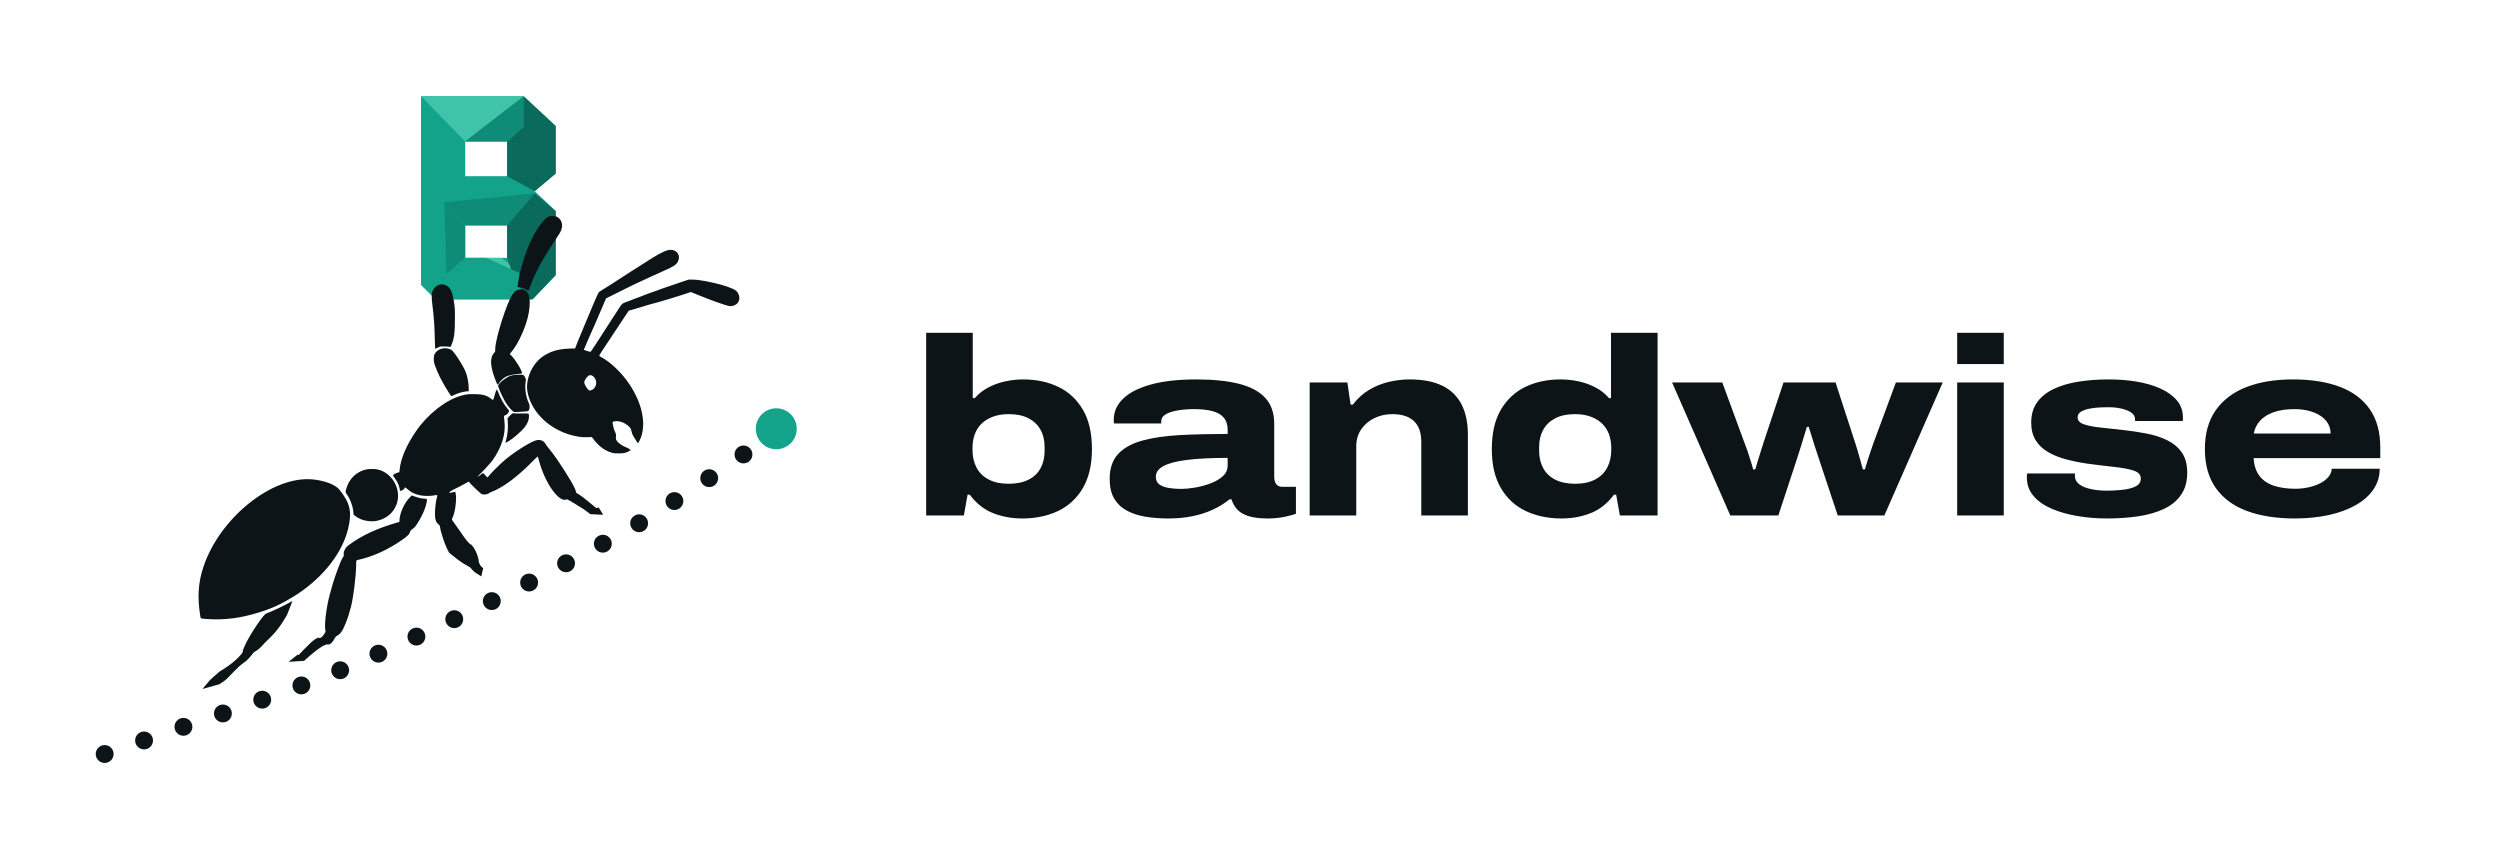
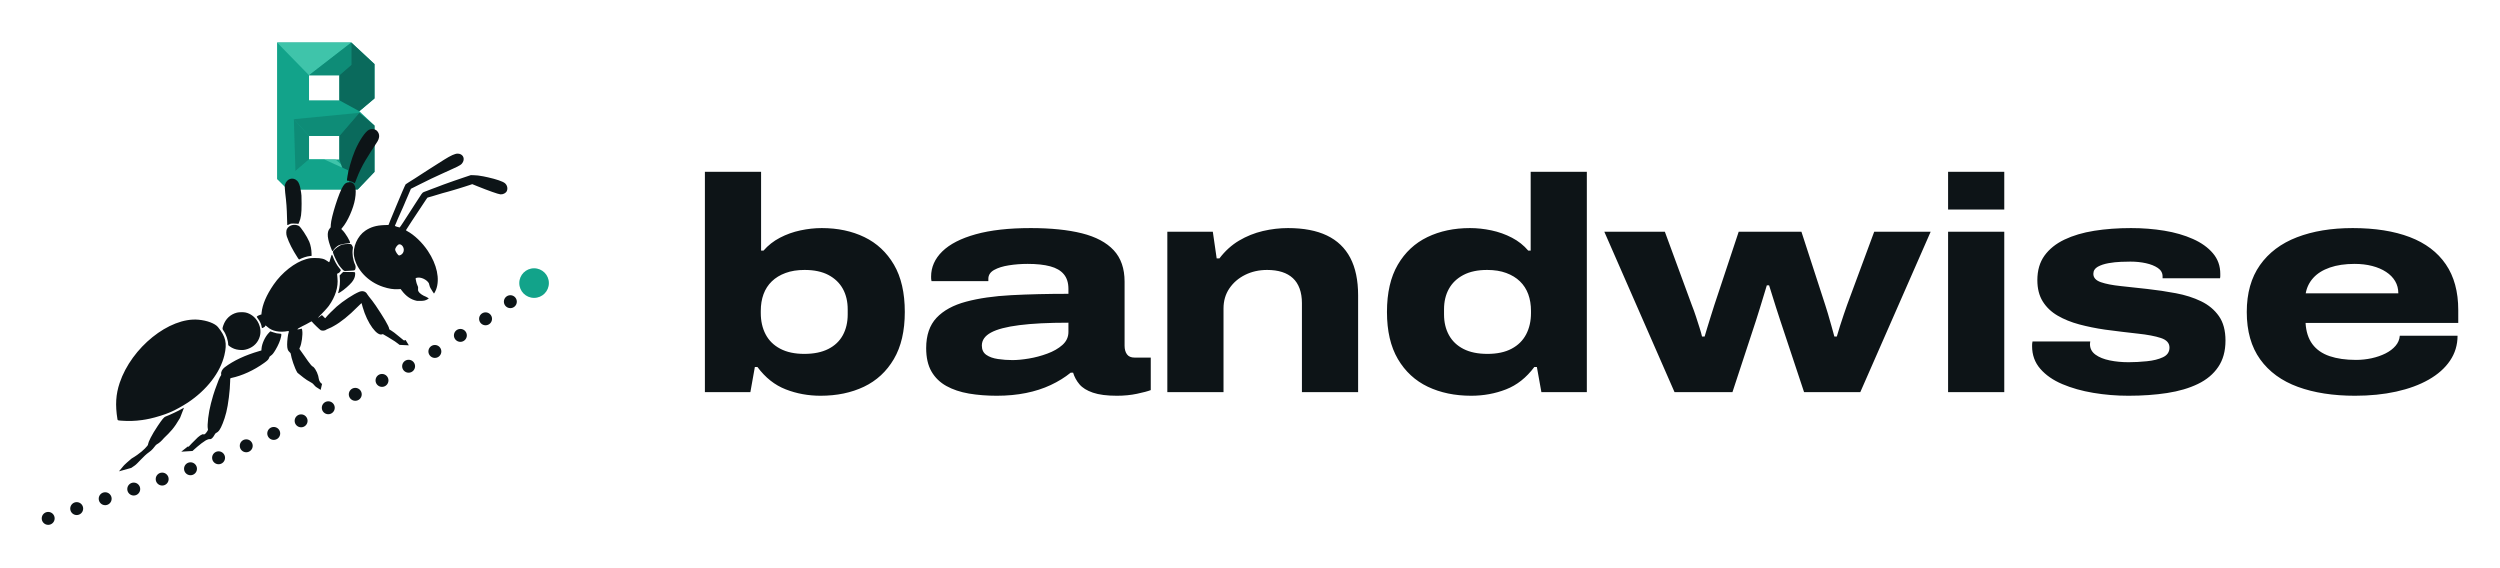
- <svg xmlns="http://www.w3.org/2000/svg" viewBox="0 0 2168 744.0" width="2168" height="744.0">
-   <g transform="translate(20.55,20.31) scale(0.57429)">
-     <path d="M600.00,395.00L621.67,416.67L768.33,416.67L803.33,380.00L803.33,283.33L771.67,253.33L803.33,226.67L803.33,155.00L755.00,110.00L600.00,110.00ZM666.67,178.33L730.00,178.33L730.00,230.67L666.67,230.67ZM666.67,305.00L730.00,305.00L730.00,354.00L666.67,354.00Z" fill="#12A38A" fill-rule="evenodd" />
-     <path d="M600.00,110.00L666.67,178.33L755.00,110.00Z" fill="#3FC4AA" fill-rule="evenodd" />
-     <path d="M666.67,354.00L698.33,368.33L748.33,376.67L721.67,354.00Z" fill="#3FC4AA" fill-rule="evenodd" />
-     <path d="M666.67,178.33L730.00,178.33L755.00,156.67L755.00,110.00Z" fill="#0E8C77" fill-rule="evenodd" />
-     <path d="M771.67,256.67L635.00,270.00L666.67,305.00L730.00,305.00Z" fill="#0E8C77" fill-rule="evenodd" />
-     <path d="M635.00,270.00L638.33,378.33L666.67,354.00L666.67,305.00Z" fill="#0E8C77" fill-rule="evenodd" />
-     <path d="M755.00,110.00L755.00,156.67L730.00,178.33L730.00,230.67L771.67,253.33L803.33,226.67L803.33,155.00Z" fill="#0A6A5C" fill-rule="evenodd" />
-     <path d="M771.67,256.67L730.00,305.00L730.00,354.00L751.67,416.67L768.33,416.67L803.33,380.00L803.33,283.33Z" fill="#0A6A5C" fill-rule="evenodd" />
-     <path d="M638.33,378.33L621.67,416.67L751.67,416.67L748.33,376.67L698.33,354.00L666.67,354.00Z" fill="#12A38A" fill-rule="evenodd" />
-     <path d="M 1167.319,612.095 C 1167.319,629.161 1153.485,642.995 1136.419,642.995 C 1119.354,642.995 1105.519,629.161 1105.519,612.095 C 1105.519,595.029 1119.354,581.195 1136.419,581.195 C 1153.485,581.195 1167.319,595.029 1167.319,612.095" fill="#12A38A" fill-rule="evenodd" />
-     <path d="M 135.762,1103.21 C 135.762,1110.666 129.718,1116.71 122.262,1116.71 C 114.807,1116.71 108.762,1110.666 108.762,1103.21 C 108.762,1095.754 114.807,1089.71 122.262,1089.71 C 129.718,1089.71 135.762,1095.754 135.762,1103.21 M 195.267,1082.765 C 195.267,1090.221 189.222,1096.265 181.767,1096.265 C 174.311,1096.265 168.267,1090.221 168.267,1082.765 C 168.267,1075.309 174.311,1069.265 181.767,1069.265 C 189.222,1069.265 195.267,1075.309 195.267,1082.765 M 254.716,1062.163 C 254.716,1069.619 248.672,1075.663 241.216,1075.663 C 233.76,1075.663 227.716,1069.619 227.716,1062.163 C 227.716,1054.707 233.76,1048.663 241.216,1048.663 C 248.672,1048.663 254.716,1054.707 254.716,1062.163 M 314.315,1041.995 C 314.315,1049.451 308.271,1055.495 300.815,1055.495 C 293.359,1055.495 287.315,1049.451 287.315,1041.995 C 287.315,1034.539 293.359,1028.495 300.815,1028.495 C 308.271,1028.495 314.315,1034.539 314.315,1041.995 M 373.684,1021.163 C 373.684,1028.619 367.64,1034.663 360.184,1034.663 C 352.728,1034.663 346.684,1028.619 346.684,1021.163 C 346.684,1013.707 352.728,1007.663 360.184,1007.663 C 367.64,1007.663 373.684,1013.707 373.684,1021.163 M 432.806,999.639 C 432.806,1007.095 426.762,1013.139 419.306,1013.139 C 411.85,1013.139 405.806,1007.095 405.806,999.639 C 405.806,992.184 411.85,986.139 419.306,986.139 C 426.762,986.139 432.806,992.184 432.806,999.639 M 491.398,976.719 C 491.398,984.175 485.353,990.219 477.898,990.219 C 470.442,990.219 464.398,984.175 464.398,976.719 C 464.398,969.263 470.442,963.219 477.898,963.219 C 485.353,963.219 491.398,969.263 491.398,976.719 M 549.132,951.712 C 549.132,959.167 543.088,965.212 535.632,965.212 C 528.176,965.212 522.132,959.167 522.132,951.712 C 522.132,944.256 528.176,938.212 535.632,938.212 C 543.088,938.212 549.132,944.256 549.132,951.712 M 606.513,925.902 C 606.513,933.358 600.469,939.402 593.013,939.402 C 585.557,939.402 579.513,933.358 579.513,925.902 C 579.513,918.446 585.557,912.402 593.013,912.402 C 600.469,912.402 606.513,918.446 606.513,925.902 M 663.669,899.601 C 663.669,907.056 657.625,913.101 650.169,913.101 C 642.714,913.101 636.669,907.056 636.669,899.601 C 636.669,892.145 642.714,886.101 650.169,886.101 C 657.625,886.101 663.669,892.145 663.669,899.601 M 720.366,872.321 C 720.366,879.777 714.322,885.821 706.866,885.821 C 699.41,885.821 693.366,879.777 693.366,872.321 C 693.366,864.865 699.41,858.821 706.866,858.821 C 714.322,858.821 720.366,864.865 720.366,872.321 M 776.695,844.291 C 776.695,851.746 770.651,857.791 763.195,857.791 C 755.739,857.791 749.695,851.746 749.695,844.291 C 749.695,836.835 755.739,830.791 763.195,830.791 C 770.651,830.791 776.695,836.835 776.695,844.291 M 832.502,815.235 C 832.502,822.691 826.458,828.735 819.002,828.735 C 811.546,828.735 805.502,822.691 805.502,815.235 C 805.502,807.78 811.546,801.735 819.002,801.735 C 826.458,801.735 832.502,807.78 832.502,815.235 M 888.023,785.635 C 888.023,793.091 881.979,799.135 874.523,799.135 C 867.067,799.135 861.023,793.091 861.023,785.635 C 861.023,778.179 867.067,772.135 874.523,772.135 C 881.979,772.135 888.023,778.179 888.023,785.635 M 942.85,754.776 C 942.85,762.232 936.806,768.276 929.35,768.276 C 921.894,768.276 915.85,762.232 915.85,754.776 C 915.85,747.32 921.894,741.276 929.35,741.276 C 936.806,741.276 942.85,747.32 942.85,754.776 M 996.091,721.255 C 996.091,728.71 990.047,734.755 982.591,734.755 C 975.135,734.755 969.091,728.71 969.091,721.255 C 969.091,713.799 975.135,707.755 982.591,707.755 C 990.047,707.755 996.091,713.799 996.091,721.255 M 1048.653,686.672 C 1048.653,694.128 1042.608,700.172 1035.153,700.172 C 1027.697,700.172 1021.653,694.128 1021.653,686.672 C 1021.653,679.217 1027.697,673.172 1035.153,673.172 C 1042.608,673.172 1048.653,679.217 1048.653,686.672 M 1100.394,650.89 C 1100.394,658.346 1094.35,664.39 1086.894,664.39 C 1079.438,664.39 1073.394,658.346 1073.394,650.89 C 1073.394,643.435 1079.438,637.39 1086.894,637.39 C 1094.35,637.39 1100.394,643.435 1100.394,650.89 M 279.39,993.7 L 281.46,991.476 C 282.6,990.266 289.24,984.191 296.22,978.369 C 314.09,967.849 324.18,957.988 328.58,952.439 C 330.53,950.165 330.58,950.063 330.75,948.28 C 331.24,944.02 337.79,929.67 351.04,910.0 C 359.91,896.82 363.97,891.89 366.8,890.84 C 375.82,887.52 395.04,878.42 402.09,874.13 C 403.93,873.01 405.54,872.2 405.66,872.32 C 405.78,872.45 402.12,881.93 397.52,893.4 C 384.69,915.6 377.19,922.647 363.92,935.53 C 358.11,942.244 354.4,945.599 349.19,948.546 C 347.66,949.445 346.65,950.413 345.33,952.252 C 344.35,953.645 338.64,961.327 332.65,965.119 C 321.53,972.664 308.82,988.97 303.02,992.783 C 301.24,994.017 297.92,996.296 295.64,997.871 L 270.0,1005.0 L 279.39,993.7 M 413.52,953.263 C 415.04,953.767 415.38,953.738 415.89,953.082 C 416.54,952.245 416.56,952.234 421.82,946.733 C 425.57,942.98 431.3,937.28 434.65,934.002 C 435.76,932.995 437.94,931.261 439.49,930.198 C 441.05,929.243 443.64,927.906 445.25,927.374 C 448.66,929.775 451.96,924.8 454.34,921.18 C 455.92,918.77 456.0,918.46 455.53,916.43 C 453.72,908.58 456.93,881.98 461.96,863.25 C 466.09,847.84 467.39,843.44 470.44,834.7 C 476.34,817.72 480.69,807.28 482.82,804.92 C 483.38,804.3 483.53,803.55 483.31,802.38 C 482.45,797.82 485.49,791.78 490.59,787.92 C 509.09,773.91 533.14,762.64 563.25,753.88 L 567.25,752.72 L 567.56,748.73 C 568.34,738.59 574.68,724.62 582.05,716.81 L 585.86,712.78 L 592.05,714.87 C 598.17,716.92 600.61,717.42 606.0,717.68 C 609.32,717.85 609.49,718.33 608.26,724.28 C 606.71,731.8 602.57,741.61 597.02,750.97 C 592.44,758.67 590.26,761.4 586.84,763.67 C 584.41,765.28 583.98,765.83 583.31,768.13 C 582.4,771.24 580.03,773.7 573.25,778.57 C 551.34,794.29 527.1,805.4 504.17,810.23 C 502.15,810.65 502.13,810.69 502.04,817.51 C 501.79,835.38 497.87,866.77 494.04,881.5 C 491.45,891.51 489.59,897.3 486.51,905.0 C 481.45,917.66 478.04,922.52 472.49,924.99 C 471.77,925.32 470.57,926.77 469.69,928.4 C 467.18,933.05 463.21,939.31 458.06,937.642 C 455.39,938.277 452.13,939.783 450.82,940.593 C 449.52,941.469 445.64,944.078 442.21,946.548 C 438.78,949.197 434.82,952.462 433.41,953.681 C 431.99,954.921 429.17,957.375 427.15,959.157 L 423.46,962.508 L 400.0,964.0 L 413.52,953.263 M 275.25,899.29 C 267.16,898.67 267.24,898.7 266.78,895.89 C 262.02,866.62 263.4,844.39 271.47,820.36 C 296.29,746.47 375.01,683.25 435.65,688.5 C 453.83,690.07 470.53,696.36 476.67,703.94 C 492.94,724.02 496.0,737.57 489.98,762.75 C 481.34,798.87 453.41,835.06 413.83,861.43 C 404.28,867.79 385.65,878.14 379.5,880.5 C 378.54,880.87 376.51,881.73 375.0,882.41 C 366.35,886.29 346.72,892.41 334.75,894.96 C 327.03,896.6 324.47,897.06 318.25,897.95 C 303.93,899.98 289.81,900.42 275.25,899.29 M 681.4,828.932 L 679.19,826.936 C 677.98,825.844 676.43,824.145 675.74,823.151 C 674.86,821.889 672.97,820.526 669.32,818.581 C 660.09,813.97 649.94,805.294 642.56,799.32 C 636.55,790.04 629.6,767.72 628.72,760.69 C 628.44,758.45 628.13,757.9 626.2,756.29 C 622.31,753.04 621.0,748.96 621.0,740.08 C 621.0,732.63 622.63,719.31 623.96,715.84 C 625.0,713.14 624.69,711.84 623.09,712.16 C 605.59,715.66 589.59,712.52 580.09,703.73 C 576.57,700.47 575.0,699.88 575.0,701.8 C 575.0,702.75 574.06,703.59 571.39,705.01 C 568.61,706.5 568.18,706.33 567.86,703.62 C 567.24,698.46 564.35,691.98 560.21,686.52 C 558.08,683.7 557.51,682.6 557.87,682.02 C 558.55,680.92 562.37,678.88 565.0,678.22 L 567.25,677.65 L 567.64,673.95 C 569.49,656.49 577.87,636.91 592.77,615.25 C 610.14,590.0 637.09,568.83 660.24,562.23 C 667.99,560.02 670.01,559.76 679.5,559.75 C 692.11,559.75 698.68,561.42 705.13,566.26 C 709.35,569.44 708.95,569.72 710.93,562.12 C 712.32,556.74 713.86,552.88 714.65,552.8 C 714.87,552.77 715.57,554.21 716.2,556.0 C 719.34,564.8 724.92,575.07 729.21,579.94 C 730.1,580.93 731.35,582.51 731.99,583.45 L 733.17,585.15 L 732.0,587.35 C 730.76,589.7 729.17,591.05 726.75,591.85 C 724.98,592.43 724.99,592.4 726.0,601.41 C 728.09,619.95 721.75,640.46 707.98,659.7 C 705.12,663.7 692.47,677.46 687.45,682.03 C 686.38,683.01 685.5,683.99 685.5,684.2 C 685.5,684.8 689.06,682.53 691.02,680.67 C 693.38,678.44 693.8,678.55 697.0,682.26 C 698.51,684.02 699.99,685.46 700.29,685.48 C 700.59,685.49 701.59,684.43 702.52,683.12 C 704.64,680.15 717.61,667.09 724.22,661.28 C 737.57,649.55 759.65,635.07 771.46,630.3 C 778.49,627.46 785.16,629.42 788.09,635.19 C 788.67,636.32 790.31,638.6 791.74,640.25 C 795.51,644.61 801.81,652.96 805.89,659.03 C 820.87,681.28 833.94,702.519 834.01,707.775 C 834.02,708.363 834.44,708.943 835.04,709.188 C 835.6,709.425 839.88,712.089 844.55,715.505 C 849.23,719.233 854.67,723.722 856.65,725.282 C 858.63,726.868 861.24,729.02 862.45,730.054 C 864.88,732.165 864.83,732.159 868.3,730.891 L 875.0,742.0 L 855.6,741.054 L 852.69,738.728 C 851.09,737.483 847.97,735.197 845.76,733.66 C 836.69,727.741 824.95,720.867 821.35,718.902 C 820.86,718.664 820.07,718.641 819.6,718.833 C 809.25,724.02 788.37,696.71 778.59,662.0 C 777.77,659.11 776.97,656.13 776.79,655.38 C 776.62,654.62 776.27,654.0 776.0,654.0 C 775.74,654.0 771.87,657.72 767.41,662.28 C 750.51,679.53 732.64,693.9 718.5,701.61 C 716.71,702.59 714.22,703.95 712.96,704.63 C 711.7,705.32 709.23,706.4 707.46,707.02 C 705.7,707.65 703.91,708.45 703.49,708.81 C 700.43,711.38 694.78,712.19 691.25,710.55 C 689.5,709.74 675.0,695.75 672.81,692.75 C 672.11,691.8 672.0,691.79 670.66,692.57 C 664.86,695.95 656.82,700.2 651.86,702.51 C 646.04,705.21 641.89,708.04 642.63,708.78 C 642.96,709.12 647.86,708.21 650.77,707.27 C 651.7,706.97 651.85,707.27 652.47,710.75 C 654.01,719.41 651.24,739.44 647.52,746.58 C 646.15,749.2 646.09,748.99 649.56,753.65 C 659.51,767.01 670.71,785.85 675.64,786.929 C 681.41,792.412 686.21,803.547 687.25,812.639 C 687.67,816.457 691.89,822.457 693.95,822.176 L 691.0,835.0 L 681.4,828.932 M 520.26,751.45 C 513.1,750.69 507.12,748.42 501.12,744.16 C 498.61,742.38 498.0,741.68 498.0,740.6 C 497.98,731.94 493.54,718.74 488.23,711.52 C 485.56,707.9 485.53,707.04 487.78,700.42 C 492.41,686.81 502.7,677.16 516.25,673.73 C 520.49,672.66 529.88,672.52 534.2,673.46 C 555.47,678.1 569.77,701.79 564.07,722.94 C 560.67,735.56 551.58,745.16 538.9,749.53 C 532.21,751.84 528.05,752.27 520.26,751.45 M 892.0,649.18 C 879.5,646.71 869.29,639.75 860.04,627.39 L 857.9,624.53 L 852.52,624.84 C 842.88,625.39 833.11,623.86 821.25,619.94 C 789.8,609.54 765.77,584.25 760.72,556.25 C 757.33,537.43 767.7,513.81 784.25,502.66 C 795.42,495.13 807.26,491.63 823.44,491.07 L 832.63,490.75 L 834.09,487.0 C 834.89,484.94 835.85,482.46 836.21,481.5 C 836.58,480.54 837.83,477.5 838.99,474.75 C 841.39,469.07 846.03,457.88 849.35,449.75 C 857.07,430.85 867.37,407.13 868.39,405.91 C 868.77,405.45 871.49,403.66 874.42,401.93 C 877.35,400.21 883.35,396.45 887.75,393.57 C 892.15,390.7 898.79,386.39 902.5,384.0 C 906.21,381.61 912.74,377.4 917.0,374.65 C 924.21,370.0 941.86,358.79 948.75,354.49 C 962.78,345.72 971.34,341.88 976.82,341.88 C 986.89,341.88 992.4,350.54 987.97,359.41 C 985.45,364.45 982.06,366.7 966.75,373.51 C 962.9,375.22 954.12,379.21 947.25,382.38 C 935.37,387.85 932.21,389.31 921.76,394.16 C 919.28,395.31 908.73,400.52 898.3,405.75 L 879.35,415.25 L 877.65,419.25 C 876.71,421.45 875.64,423.93 875.26,424.75 C 874.89,425.57 874.13,427.38 873.59,428.75 C 873.04,430.12 871.92,432.71 871.09,434.5 C 870.26,436.29 869.1,438.97 868.51,440.46 C 867.93,441.95 867.02,444.11 866.5,445.25 C 865.98,446.39 865.11,448.44 864.58,449.79 C 864.04,451.14 862.93,453.71 862.1,455.5 C 861.28,457.29 860.13,459.82 859.55,461.12 C 858.97,462.43 858.02,464.57 857.44,465.88 C 856.86,467.18 855.96,469.21 855.44,470.38 C 854.92,471.54 854.02,473.57 853.44,474.88 C 852.86,476.18 851.89,478.38 851.28,479.75 C 850.67,481.12 849.42,484.16 848.51,486.5 C 847.59,488.84 846.66,490.96 846.42,491.22 C 845.22,492.57 846.1,493.28 850.63,494.63 C 853.17,495.38 855.5,496.0 855.82,496.0 C 856.13,496.0 859.5,491.16 863.32,485.24 C 867.13,479.33 873.12,470.05 876.63,464.62 C 880.13,459.19 884.73,452.05 886.84,448.75 C 888.96,445.45 893.58,438.33 897.12,432.92 C 904.35,421.88 902.53,423.43 912.75,419.6 C 914.95,418.77 919.67,416.95 923.25,415.55 C 926.83,414.14 929.92,413.0 930.13,413.0 C 930.34,413.0 931.46,412.58 932.63,412.06 C 935.33,410.86 941.47,408.52 947.25,406.5 C 949.73,405.64 952.88,404.51 954.25,404.0 C 955.62,403.49 958.72,402.38 961.12,401.54 C 963.53,400.69 967.36,399.34 969.62,398.53 C 971.89,397.72 980.61,394.74 989.0,391.91 L 1004.25,386.78 L 1010.0,386.87 C 1013.16,386.93 1017.33,387.21 1019.25,387.5 C 1029.74,389.09 1031.72,389.46 1040.62,391.47 C 1057.42,395.25 1070.62,399.78 1075.22,403.34 C 1080.3,407.28 1082.14,414.74 1079.38,420.25 C 1077.27,424.46 1071.42,427.37 1066.05,426.86 C 1061.43,426.43 1041.39,419.35 1017.8,409.82 L 1007.35,405.59 L 1002.55,407.25 C 999.91,408.16 994.71,409.84 991.0,410.98 C 987.29,412.12 983.69,413.25 983.0,413.49 C 982.31,413.74 979.39,414.64 976.5,415.5 C 973.61,416.36 969.79,417.5 968.0,418.04 C 966.21,418.57 963.85,419.26 962.75,419.56 C 961.65,419.87 960.19,420.29 959.5,420.5 C 958.81,420.71 957.35,421.13 956.25,421.43 C 953.84,422.09 947.42,423.84 945.0,424.49 C 941.69,425.39 928.65,429.32 923.5,430.98 C 920.51,431.94 917.46,432.8 915.5,433.22 C 913.63,433.62 913.36,433.91 910.65,438.25 C 907.87,442.69 899.25,455.72 881.1,482.86 C 874.45,492.82 869.0,501.26 869.0,501.61 C 869.0,501.96 870.07,502.81 871.37,503.5 C 886.18,511.3 903.03,527.41 914.75,544.98 C 933.7,573.39 940.13,603.46 931.95,625.5 C 930.86,628.43 927.94,634.01 927.51,633.99 C 927.37,633.98 926.12,632.15 924.75,629.92 C 923.38,627.69 921.45,624.58 920.48,623.01 C 919.3,621.12 918.4,618.76 917.81,616.01 C 917.0,612.21 916.7,611.63 914.35,609.14 C 908.46,602.91 898.7,599.38 891.81,600.97 C 889.14,601.59 888.83,602.02 889.42,604.31 C 889.69,605.38 890.17,607.71 890.49,609.5 C 890.8,611.29 891.86,614.49 892.85,616.61 C 894.53,620.22 894.62,620.67 894.3,623.79 C 894.01,626.61 894.12,627.44 895.04,629.33 C 896.9,633.18 903.47,637.86 911.0,640.7 C 912.24,641.17 914.01,642.18 914.94,642.94 L 916.64,644.33 L 914.94,645.37 C 910.14,648.31 907.09,649.11 900.0,649.27 C 896.29,649.36 892.69,649.31 892.0,649.18 M 728.3,629.52 C 730.88,620.64 731.83,609.7 730.88,600.0 L 730.52,596.25 L 734.29,592.32 C 737.87,588.6 738.16,588.41 739.66,588.77 C 740.53,588.98 745.95,589.09 751.69,589.02 C 763.6,588.88 762.98,588.64 762.99,593.28 C 763.01,598.79 760.72,604.46 756.23,610.05 C 751.27,616.22 739.42,626.53 732.5,630.7 C 726.76,634.16 726.94,634.21 728.3,629.52 M 739.11,585.92 C 736.2,583.85 730.07,576.49 727.47,571.95 C 722.04,562.45 716.5,549.86 716.5,547.0 C 716.5,544.37 723.51,538.14 731.63,533.55 C 735.14,531.56 740.83,530.53 748.72,530.46 C 754.93,530.4 755.06,530.47 757.49,535.33 C 758.51,537.38 758.55,537.8 758.02,540.86 C 756.3,550.71 758.48,565.04 763.06,574.11 C 764.61,577.16 764.04,583.45 762.06,585.05 C 761.33,585.64 759.42,585.93 754.67,586.17 C 751.14,586.34 746.56,586.62 744.5,586.78 C 741.11,587.05 740.59,586.97 739.11,585.92 M 642.84,558.91 C 631.99,542.08 625.21,528.76 620.36,514.75 C 618.76,510.15 618.82,502.58 620.48,499.34 C 624.68,491.12 636.32,488.0 645.36,492.68 C 649.35,494.74 662.55,514.77 667.21,525.83 C 670.08,532.66 671.99,542.87 672.0,551.55 L 672.0,555.35 L 668.62,555.65 C 662.16,556.22 653.22,559.07 645.89,562.89 C 645.69,562.99 644.32,561.2 642.84,558.91 M 857.75,553.57 C 861.78,551.74 864.5,547.42 864.5,542.83 C 864.5,536.3 859.41,530.34 854.6,531.24 C 851.46,531.83 846.51,538.43 846.5,542.05 C 846.5,545.67 852.39,554.52 854.8,554.49 C 855.32,554.48 856.65,554.07 857.75,553.57 M 714.11,542.88 C 704.54,519.59 703.27,505.93 709.92,498.03 L 711.86,495.73 L 712.12,490.24 C 712.87,474.14 729.3,422.51 737.7,409.86 C 741.7,403.84 744.43,402.01 750.04,401.63 C 762.41,400.78 766.73,412.76 762.7,436.75 C 759.4,456.33 747.01,484.13 735.98,496.65 C 734.89,497.89 734.0,499.03 734.0,499.18 C 734.0,499.33 735.13,500.52 736.51,501.81 C 742.38,507.3 753.35,525.57 752.34,528.18 C 752.15,528.7 750.81,529.0 747.66,529.23 C 740.24,529.79 732.33,531.45 728.59,533.24 C 724.99,534.97 718.91,540.62 717.15,543.88 C 715.94,546.11 715.36,545.92 714.11,542.88 M 621.27,490.85 C 621.17,490.52 620.95,484.06 620.78,476.5 C 620.32,455.77 619.49,444.23 616.95,423.5 C 616.04,416.08 615.84,409.02 616.47,406.81 C 620.08,394.04 633.3,389.9 642.17,398.77 C 645.24,401.84 647.58,407.83 649.05,416.41 C 651.14,428.58 651.18,429.14 651.19,446.25 C 651.19,467.61 649.93,476.76 645.7,485.92 L 644.47,488.59 L 641.86,488.17 C 640.42,487.94 636.89,487.76 634.0,487.76 C 628.96,487.78 628.61,487.85 625.1,489.62 C 622.66,490.85 621.39,491.26 621.27,490.85 M 759.89,402.27 C 758.23,400.81 751.1,398.5 748.25,398.5 C 745.56,398.5 745.61,398.59 746.08,394.63 C 747.92,379.15 755.31,352.65 762.47,335.81 C 771.45,314.72 783.87,296.19 791.75,292.13 C 797.32,289.26 805.2,290.5 809.01,294.84 C 814.77,301.4 814.35,309.78 807.78,319.24 C 803.46,325.46 788.99,348.28 783.99,356.76 C 776.99,368.62 770.86,381.34 765.96,394.2 C 764.58,397.8 763.21,401.37 762.92,402.12 C 762.26,403.8 761.66,403.83 759.89,402.27" fill="#0D1417" fill-rule="evenodd" />
+ <svg xmlns="http://www.w3.org/2000/svg" viewBox="53 165 1798 408" width="1798" height="408">
+   <g transform="translate(265.4 369.0) scale(0.6) translate(-387.0 -372.5)">
+     <g transform="translate(20.55,20.31) scale(0.57429)">
+       <path d="M600.00,395.00L621.67,416.67L768.33,416.67L803.33,380.00L803.33,283.33L771.67,253.33L803.33,226.67L803.33,155.00L755.00,110.00L600.00,110.00ZM666.67,178.33L730.00,178.33L730.00,230.67L666.67,230.67ZM666.67,305.00L730.00,305.00L730.00,354.00L666.67,354.00Z" fill="#12A38A" fill-rule="evenodd" />
+       <path d="M600.00,110.00L666.67,178.33L755.00,110.00Z" fill="#3FC4AA" fill-rule="evenodd" />
+       <path d="M666.67,354.00L698.33,368.33L748.33,376.67L721.67,354.00Z" fill="#3FC4AA" fill-rule="evenodd" />
+       <path d="M666.67,178.33L730.00,178.33L755.00,156.67L755.00,110.00Z" fill="#0E8C77" fill-rule="evenodd" />
+       <path d="M771.67,256.67L635.00,270.00L666.67,305.00L730.00,305.00Z" fill="#0E8C77" fill-rule="evenodd" />
+       <path d="M635.00,270.00L638.33,378.33L666.67,354.00L666.67,305.00Z" fill="#0E8C77" fill-rule="evenodd" />
+       <path d="M755.00,110.00L755.00,156.67L730.00,178.33L730.00,230.67L771.67,253.33L803.33,226.67L803.33,155.00Z" fill="#0A6A5C" fill-rule="evenodd" />
+       <path d="M771.67,256.67L730.00,305.00L730.00,354.00L751.67,416.67L768.33,416.67L803.33,380.00L803.33,283.33Z" fill="#0A6A5C" fill-rule="evenodd" />
+       <path d="M638.33,378.33L621.67,416.67L751.67,416.67L748.33,376.67L698.33,354.00L666.67,354.00Z" fill="#12A38A" fill-rule="evenodd" />
+       <path d="M 1167.319,612.095 C 1167.319,629.161 1153.485,642.995 1136.419,642.995 C 1119.354,642.995 1105.519,629.161 1105.519,612.095 C 1105.519,595.029 1119.354,581.195 1136.419,581.195 C 1153.485,581.195 1167.319,595.029 1167.319,612.095" fill="#12A38A" fill-rule="evenodd" />
+       <path d="M 135.762,1103.21 C 135.762,1110.666 129.718,1116.71 122.262,1116.71 C 114.807,1116.71 108.762,1110.666 108.762,1103.21 C 108.762,1095.754 114.807,1089.71 122.262,1089.71 C 129.718,1089.71 135.762,1095.754 135.762,1103.21 M 195.267,1082.765 C 195.267,1090.221 189.222,1096.265 181.767,1096.265 C 174.311,1096.265 168.267,1090.221 168.267,1082.765 C 168.267,1075.309 174.311,1069.265 181.767,1069.265 C 189.222,1069.265 195.267,1075.309 195.267,1082.765 M 254.716,1062.163 C 254.716,1069.619 248.672,1075.663 241.216,1075.663 C 233.76,1075.663 227.716,1069.619 227.716,1062.163 C 227.716,1054.707 233.76,1048.663 241.216,1048.663 C 248.672,1048.663 254.716,1054.707 254.716,1062.163 M 314.315,1041.995 C 314.315,1049.451 308.271,1055.495 300.815,1055.495 C 293.359,1055.495 287.315,1049.451 287.315,1041.995 C 287.315,1034.539 293.359,1028.495 300.815,1028.495 C 308.271,1028.495 314.315,1034.539 314.315,1041.995 M 373.684,1021.163 C 373.684,1028.619 367.64,1034.663 360.184,1034.663 C 352.728,1034.663 346.684,1028.619 346.684,1021.163 C 346.684,1013.707 352.728,1007.663 360.184,1007.663 C 367.64,1007.663 373.684,1013.707 373.684,1021.163 M 432.806,999.639 C 432.806,1007.095 426.762,1013.139 419.306,1013.139 C 411.85,1013.139 405.806,1007.095 405.806,999.639 C 405.806,992.184 411.85,986.139 419.306,986.139 C 426.762,986.139 432.806,992.184 432.806,999.639 M 491.398,976.719 C 491.398,984.175 485.353,990.219 477.898,990.219 C 470.442,990.219 464.398,984.175 464.398,976.719 C 464.398,969.263 470.442,963.219 477.898,963.219 C 485.353,963.219 491.398,969.263 491.398,976.719 M 549.132,951.712 C 549.132,959.167 543.088,965.212 535.632,965.212 C 528.176,965.212 522.132,959.167 522.132,951.712 C 522.132,944.256 528.176,938.212 535.632,938.212 C 543.088,938.212 549.132,944.256 549.132,951.712 M 606.513,925.902 C 606.513,933.358 600.469,939.402 593.013,939.402 C 585.557,939.402 579.513,933.358 579.513,925.902 C 579.513,918.446 585.557,912.402 593.013,912.402 C 600.469,912.402 606.513,918.446 606.513,925.902 M 663.669,899.601 C 663.669,907.056 657.625,913.101 650.169,913.101 C 642.714,913.101 636.669,907.056 636.669,899.601 C 636.669,892.145 642.714,886.101 650.169,886.101 C 657.625,886.101 663.669,892.145 663.669,899.601 M 720.366,872.321 C 720.366,879.777 714.322,885.821 706.866,885.821 C 699.41,885.821 693.366,879.777 693.366,872.321 C 693.366,864.865 699.41,858.821 706.866,858.821 C 714.322,858.821 720.366,864.865 720.366,872.321 M 776.695,844.291 C 776.695,851.746 770.651,857.791 763.195,857.791 C 755.739,857.791 749.695,851.746 749.695,844.291 C 749.695,836.835 755.739,830.791 763.195,830.791 C 770.651,830.791 776.695,836.835 776.695,844.291 M 832.502,815.235 C 832.502,822.691 826.458,828.735 819.002,828.735 C 811.546,828.735 805.502,822.691 805.502,815.235 C 805.502,807.78 811.546,801.735 819.002,801.735 C 826.458,801.735 832.502,807.78 832.502,815.235 M 888.023,785.635 C 888.023,793.091 881.979,799.135 874.523,799.135 C 867.067,799.135 861.023,793.091 861.023,785.635 C 861.023,778.179 867.067,772.135 874.523,772.135 C 881.979,772.135 888.023,778.179 888.023,785.635 M 942.85,754.776 C 942.85,762.232 936.806,768.276 929.35,768.276 C 921.894,768.276 915.85,762.232 915.85,754.776 C 915.85,747.32 921.894,741.276 929.35,741.276 C 936.806,741.276 942.85,747.32 942.85,754.776 M 996.091,721.255 C 996.091,728.71 990.047,734.755 982.591,734.755 C 975.135,734.755 969.091,728.71 969.091,721.255 C 969.091,713.799 975.135,707.755 982.591,707.755 C 990.047,707.755 996.091,713.799 996.091,721.255 M 1048.653,686.672 C 1048.653,694.128 1042.608,700.172 1035.153,700.172 C 1027.697,700.172 1021.653,694.128 1021.653,686.672 C 1021.653,679.217 1027.697,673.172 1035.153,673.172 C 1042.608,673.172 1048.653,679.217 1048.653,686.672 M 1100.394,650.89 C 1100.394,658.346 1094.35,664.39 1086.894,664.39 C 1079.438,664.39 1073.394,658.346 1073.394,650.89 C 1073.394,643.435 1079.438,637.39 1086.894,637.39 C 1094.35,637.39 1100.394,643.435 1100.394,650.89 M 279.39,993.7 L 281.46,991.476 C 282.6,990.266 289.24,984.191 296.22,978.369 C 314.09,967.849 324.18,957.988 328.58,952.439 C 330.53,950.165 330.58,950.063 330.75,948.28 C 331.24,944.02 337.79,929.67 351.04,910.0 C 359.91,896.82 363.97,891.89 366.8,890.84 C 375.82,887.52 395.04,878.42 402.09,874.13 C 403.93,873.01 405.54,872.2 405.66,872.32 C 405.78,872.45 402.12,881.93 397.52,893.4 C 384.69,915.6 377.19,922.647 363.92,935.53 C 358.11,942.244 354.4,945.599 349.19,948.546 C 347.66,949.445 346.65,950.413 345.33,952.252 C 344.35,953.645 338.64,961.327 332.65,965.119 C 321.53,972.664 308.82,988.97 303.02,992.783 C 301.24,994.017 297.92,996.296 295.64,997.871 L 270.0,1005.0 L 279.39,993.7 M 413.52,953.263 C 415.04,953.767 415.38,953.738 415.89,953.082 C 416.54,952.245 416.56,952.234 421.82,946.733 C 425.57,942.98 431.3,937.28 434.65,934.002 C 435.76,932.995 437.94,931.261 439.49,930.198 C 441.05,929.243 443.64,927.906 445.25,927.374 C 448.66,929.775 451.96,924.8 454.34,921.18 C 455.92,918.77 456.0,918.46 455.53,916.43 C 453.72,908.58 456.93,881.98 461.96,863.25 C 466.09,847.84 467.39,843.44 470.44,834.7 C 476.34,817.72 480.69,807.28 482.82,804.92 C 483.38,804.3 483.53,803.55 483.31,802.38 C 482.45,797.82 485.49,791.78 490.59,787.92 C 509.09,773.91 533.14,762.64 563.25,753.88 L 567.25,752.72 L 567.56,748.73 C 568.34,738.59 574.68,724.62 582.05,716.81 L 585.86,712.78 L 592.05,714.87 C 598.17,716.92 600.61,717.42 606.0,717.68 C 609.32,717.85 609.49,718.33 608.26,724.28 C 606.71,731.8 602.57,741.61 597.02,750.97 C 592.44,758.67 590.26,761.4 586.84,763.67 C 584.41,765.28 583.98,765.83 583.31,768.13 C 582.4,771.24 580.03,773.7 573.25,778.57 C 551.34,794.29 527.1,805.4 504.17,810.23 C 502.15,810.65 502.13,810.69 502.04,817.51 C 501.79,835.38 497.87,866.77 494.04,881.5 C 491.45,891.51 489.59,897.3 486.51,905.0 C 481.45,917.66 478.04,922.52 472.49,924.99 C 471.77,925.32 470.57,926.77 469.69,928.4 C 467.18,933.05 463.21,939.31 458.06,937.642 C 455.39,938.277 452.13,939.783 450.82,940.593 C 449.52,941.469 445.64,944.078 442.21,946.548 C 438.78,949.197 434.82,952.462 433.41,953.681 C 431.99,954.921 429.17,957.375 427.15,959.157 L 423.46,962.508 L 400.0,964.0 L 413.52,953.263 M 275.25,899.29 C 267.16,898.67 267.24,898.7 266.78,895.89 C 262.02,866.62 263.4,844.39 271.47,820.36 C 296.29,746.47 375.01,683.25 435.65,688.5 C 453.83,690.07 470.53,696.36 476.67,703.94 C 492.94,724.02 496.0,737.57 489.98,762.75 C 481.34,798.87 453.41,835.06 413.83,861.43 C 404.28,867.79 385.65,878.14 379.5,880.5 C 378.54,880.87 376.51,881.73 375.0,882.41 C 366.35,886.29 346.72,892.41 334.75,894.96 C 327.03,896.6 324.47,897.06 318.25,897.95 C 303.93,899.98 289.81,900.42 275.25,899.29 M 681.4,828.932 L 679.19,826.936 C 677.98,825.844 676.43,824.145 675.74,823.151 C 674.86,821.889 672.97,820.526 669.32,818.581 C 660.09,813.97 649.94,805.294 642.56,799.32 C 636.55,790.04 629.6,767.72 628.72,760.69 C 628.44,758.45 628.13,757.9 626.2,756.29 C 622.31,753.04 621.0,748.96 621.0,740.08 C 621.0,732.63 622.63,719.31 623.96,715.84 C 625.0,713.14 624.69,711.84 623.09,712.16 C 605.59,715.66 589.59,712.52 580.09,703.73 C 576.57,700.47 575.0,699.88 575.0,701.8 C 575.0,702.75 574.06,703.59 571.39,705.01 C 568.61,706.5 568.18,706.33 567.86,703.62 C 567.24,698.46 564.35,691.98 560.21,686.52 C 558.08,683.7 557.51,682.6 557.87,682.02 C 558.55,680.92 562.37,678.88 565.0,678.22 L 567.25,677.65 L 567.64,673.95 C 569.49,656.49 577.87,636.91 592.77,615.25 C 610.14,590.0 637.09,568.83 660.24,562.23 C 667.99,560.02 670.01,559.76 679.5,559.75 C 692.11,559.75 698.68,561.42 705.13,566.26 C 709.35,569.44 708.95,569.72 710.93,562.12 C 712.32,556.74 713.86,552.88 714.65,552.8 C 714.87,552.77 715.57,554.21 716.2,556.0 C 719.34,564.8 724.92,575.07 729.21,579.94 C 730.1,580.93 731.35,582.51 731.99,583.45 L 733.17,585.15 L 732.0,587.35 C 730.76,589.7 729.17,591.05 726.75,591.85 C 724.98,592.43 724.99,592.4 726.0,601.41 C 728.09,619.95 721.75,640.46 707.98,659.7 C 705.12,663.7 692.47,677.46 687.45,682.03 C 686.38,683.01 685.5,683.99 685.5,684.2 C 685.5,684.8 689.06,682.53 691.02,680.67 C 693.38,678.44 693.8,678.55 697.0,682.26 C 698.51,684.02 699.99,685.46 700.29,685.48 C 700.59,685.49 701.59,684.43 702.52,683.12 C 704.64,680.15 717.61,667.09 724.22,661.28 C 737.57,649.55 759.65,635.07 771.46,630.3 C 778.49,627.46 785.16,629.42 788.09,635.19 C 788.67,636.32 790.31,638.6 791.74,640.25 C 795.51,644.61 801.81,652.96 805.89,659.03 C 820.87,681.28 833.94,702.519 834.01,707.775 C 834.02,708.363 834.44,708.943 835.04,709.188 C 835.6,709.425 839.88,712.089 844.55,715.505 C 849.23,719.233 854.67,723.722 856.65,725.282 C 858.63,726.868 861.24,729.02 862.45,730.054 C 864.88,732.165 864.83,732.159 868.3,730.891 L 875.0,742.0 L 855.6,741.054 L 852.69,738.728 C 851.09,737.483 847.97,735.197 845.76,733.66 C 836.69,727.741 824.95,720.867 821.35,718.902 C 820.86,718.664 820.07,718.641 819.6,718.833 C 809.25,724.02 788.37,696.71 778.59,662.0 C 777.77,659.11 776.97,656.13 776.79,655.38 C 776.62,654.62 776.27,654.0 776.0,654.0 C 775.74,654.0 771.87,657.72 767.41,662.28 C 750.51,679.53 732.64,693.9 718.5,701.61 C 716.71,702.59 714.22,703.95 712.96,704.63 C 711.7,705.32 709.23,706.4 707.46,707.02 C 705.7,707.65 703.91,708.45 703.49,708.81 C 700.43,711.38 694.78,712.19 691.25,710.55 C 689.5,709.74 675.0,695.75 672.81,692.75 C 672.11,691.8 672.0,691.79 670.66,692.57 C 664.86,695.95 656.82,700.2 651.86,702.51 C 646.04,705.21 641.89,708.04 642.63,708.78 C 642.96,709.12 647.86,708.21 650.77,707.27 C 651.7,706.97 651.85,707.27 652.47,710.75 C 654.01,719.41 651.24,739.44 647.52,746.58 C 646.15,749.2 646.09,748.99 649.56,753.65 C 659.51,767.01 670.71,785.85 675.64,786.929 C 681.41,792.412 686.21,803.547 687.25,812.639 C 687.67,816.457 691.89,822.457 693.95,822.176 L 691.0,835.0 L 681.4,828.932 M 520.26,751.45 C 513.1,750.69 507.12,748.42 501.12,744.16 C 498.61,742.38 498.0,741.68 498.0,740.6 C 497.98,731.94 493.54,718.74 488.23,711.52 C 485.56,707.9 485.53,707.04 487.78,700.42 C 492.41,686.81 502.7,677.16 516.25,673.73 C 520.49,672.66 529.88,672.52 534.2,673.46 C 555.47,678.1 569.77,701.79 564.07,722.94 C 560.67,735.56 551.58,745.16 538.9,749.53 C 532.21,751.84 528.05,752.27 520.26,751.45 M 892.0,649.18 C 879.5,646.71 869.29,639.75 860.04,627.39 L 857.9,624.53 L 852.52,624.84 C 842.88,625.39 833.11,623.86 821.25,619.94 C 789.8,609.54 765.77,584.25 760.72,556.25 C 757.33,537.43 767.7,513.81 784.25,502.66 C 795.42,495.13 807.26,491.63 823.44,491.07 L 832.63,490.75 L 834.09,487.0 C 834.89,484.94 835.85,482.46 836.21,481.5 C 836.58,480.54 837.83,477.5 838.99,474.75 C 841.39,469.07 846.03,457.88 849.35,449.75 C 857.07,430.85 867.37,407.13 868.39,405.91 C 868.77,405.45 871.49,403.66 874.42,401.93 C 877.35,400.21 883.35,396.45 887.75,393.57 C 892.15,390.7 898.79,386.39 902.5,384.0 C 906.21,381.61 912.74,377.4 917.0,374.65 C 924.21,370.0 941.86,358.79 948.75,354.49 C 962.78,345.72 971.34,341.88 976.82,341.88 C 986.89,341.88 992.4,350.54 987.97,359.41 C 985.45,364.45 982.06,366.7 966.75,373.51 C 962.9,375.22 954.12,379.21 947.25,382.38 C 935.37,387.85 932.21,389.31 921.76,394.16 C 919.28,395.31 908.73,400.52 898.3,405.75 L 879.35,415.25 L 877.65,419.25 C 876.71,421.45 875.64,423.93 875.26,424.75 C 874.89,425.57 874.13,427.38 873.59,428.75 C 873.04,430.12 871.92,432.71 871.09,434.5 C 870.26,436.29 869.1,438.97 868.51,440.46 C 867.93,441.95 867.02,444.11 866.5,445.25 C 865.98,446.39 865.11,448.44 864.58,449.79 C 864.04,451.14 862.93,453.71 862.1,455.5 C 861.28,457.29 860.13,459.82 859.55,461.12 C 858.97,462.43 858.02,464.57 857.44,465.88 C 856.86,467.18 855.96,469.21 855.44,470.38 C 854.92,471.54 854.02,473.57 853.44,474.88 C 852.86,476.18 851.89,478.38 851.28,479.75 C 850.67,481.12 849.42,484.16 848.51,486.5 C 847.59,488.84 846.66,490.96 846.42,491.22 C 845.22,492.57 846.1,493.28 850.63,494.63 C 853.17,495.38 855.5,496.0 855.82,496.0 C 856.13,496.0 859.5,491.16 863.32,485.24 C 867.13,479.33 873.12,470.05 876.63,464.62 C 880.13,459.19 884.73,452.05 886.84,448.75 C 888.96,445.45 893.58,438.33 897.12,432.92 C 904.35,421.88 902.53,423.43 912.75,419.6 C 914.95,418.77 919.67,416.95 923.25,415.55 C 926.83,414.14 929.92,413.0 930.13,413.0 C 930.34,413.0 931.46,412.58 932.63,412.06 C 935.33,410.86 941.47,408.52 947.25,406.5 C 949.73,405.64 952.88,404.51 954.25,404.0 C 955.62,403.49 958.72,402.38 961.12,401.54 C 963.53,400.69 967.36,399.34 969.62,398.53 C 971.89,397.72 980.61,394.74 989.0,391.91 L 1004.25,386.78 L 1010.0,386.87 C 1013.16,386.93 1017.33,387.21 1019.25,387.5 C 1029.74,389.09 1031.72,389.46 1040.62,391.47 C 1057.42,395.25 1070.62,399.78 1075.22,403.34 C 1080.3,407.28 1082.14,414.74 1079.38,420.25 C 1077.27,424.46 1071.42,427.37 1066.05,426.86 C 1061.43,426.43 1041.39,419.35 1017.8,409.82 L 1007.35,405.59 L 1002.55,407.25 C 999.91,408.16 994.71,409.84 991.0,410.98 C 987.29,412.12 983.69,413.25 983.0,413.49 C 982.31,413.74 979.39,414.64 976.5,415.5 C 973.61,416.36 969.79,417.5 968.0,418.04 C 966.21,418.57 963.85,419.26 962.75,419.56 C 961.65,419.87 960.19,420.29 959.5,420.5 C 958.81,420.71 957.35,421.13 956.25,421.43 C 953.84,422.09 947.42,423.84 945.0,424.49 C 941.69,425.39 928.65,429.32 923.5,430.98 C 920.51,431.94 917.46,432.8 915.5,433.22 C 913.63,433.62 913.36,433.91 910.65,438.25 C 907.87,442.69 899.25,455.72 881.1,482.86 C 874.45,492.82 869.0,501.26 869.0,501.61 C 869.0,501.96 870.07,502.81 871.37,503.5 C 886.18,511.3 903.03,527.41 914.75,544.98 C 933.7,573.39 940.13,603.46 931.95,625.5 C 930.86,628.43 927.94,634.01 927.51,633.99 C 927.37,633.98 926.12,632.15 924.75,629.92 C 923.38,627.69 921.45,624.58 920.48,623.01 C 919.3,621.12 918.4,618.76 917.81,616.01 C 917.0,612.21 916.7,611.63 914.35,609.14 C 908.46,602.91 898.7,599.38 891.81,600.97 C 889.14,601.59 888.83,602.02 889.42,604.31 C 889.69,605.38 890.17,607.71 890.49,609.5 C 890.8,611.29 891.86,614.49 892.85,616.61 C 894.53,620.22 894.62,620.67 894.3,623.79 C 894.01,626.61 894.12,627.44 895.04,629.33 C 896.9,633.18 903.47,637.86 911.0,640.7 C 912.24,641.17 914.01,642.18 914.94,642.94 L 916.64,644.33 L 914.94,645.37 C 910.14,648.31 907.09,649.11 900.0,649.27 C 896.29,649.36 892.69,649.31 892.0,649.18 M 728.3,629.52 C 730.88,620.64 731.83,609.7 730.88,600.0 L 730.52,596.25 L 734.29,592.32 C 737.87,588.6 738.16,588.41 739.66,588.77 C 740.53,588.98 745.95,589.09 751.69,589.02 C 763.6,588.88 762.98,588.64 762.99,593.28 C 763.01,598.79 760.72,604.46 756.23,610.05 C 751.27,616.22 739.42,626.53 732.5,630.7 C 726.76,634.16 726.94,634.21 728.3,629.52 M 739.11,585.92 C 736.2,583.85 730.07,576.49 727.47,571.95 C 722.04,562.45 716.5,549.86 716.5,547.0 C 716.5,544.37 723.51,538.14 731.63,533.55 C 735.14,531.56 740.83,530.53 748.72,530.46 C 754.93,530.4 755.06,530.47 757.49,535.33 C 758.51,537.38 758.55,537.8 758.02,540.86 C 756.3,550.71 758.48,565.04 763.06,574.11 C 764.61,577.16 764.04,583.45 762.06,585.05 C 761.33,585.64 759.42,585.93 754.67,586.17 C 751.14,586.34 746.56,586.62 744.5,586.78 C 741.11,587.05 740.59,586.97 739.11,585.92 M 642.84,558.91 C 631.99,542.08 625.21,528.76 620.36,514.75 C 618.76,510.15 618.82,502.58 620.48,499.34 C 624.68,491.12 636.32,488.0 645.36,492.68 C 649.35,494.74 662.55,514.77 667.21,525.83 C 670.08,532.66 671.99,542.87 672.0,551.55 L 672.0,555.35 L 668.62,555.65 C 662.16,556.22 653.22,559.07 645.89,562.89 C 645.69,562.99 644.32,561.2 642.84,558.91 M 857.75,553.57 C 861.78,551.74 864.5,547.42 864.5,542.83 C 864.5,536.3 859.41,530.34 854.6,531.24 C 851.46,531.83 846.51,538.43 846.5,542.05 C 846.5,545.67 852.39,554.52 854.8,554.49 C 855.32,554.48 856.65,554.07 857.75,553.57 M 714.11,542.88 C 704.54,519.59 703.27,505.93 709.92,498.03 L 711.86,495.73 L 712.12,490.24 C 712.87,474.14 729.3,422.51 737.7,409.86 C 741.7,403.84 744.43,402.01 750.04,401.63 C 762.41,400.78 766.73,412.76 762.7,436.75 C 759.4,456.33 747.01,484.13 735.98,496.65 C 734.89,497.89 734.0,499.03 734.0,499.18 C 734.0,499.33 735.13,500.52 736.51,501.81 C 742.38,507.3 753.35,525.57 752.34,528.18 C 752.15,528.7 750.81,529.0 747.66,529.23 C 740.24,529.79 732.33,531.45 728.59,533.24 C 724.99,534.97 718.91,540.62 717.15,543.88 C 715.94,546.11 715.36,545.92 714.11,542.88 M 621.27,490.85 C 621.17,490.52 620.95,484.06 620.78,476.5 C 620.32,455.77 619.49,444.23 616.95,423.5 C 616.04,416.08 615.84,409.02 616.47,406.81 C 620.08,394.04 633.3,389.9 642.17,398.77 C 645.24,401.84 647.58,407.83 649.05,416.41 C 651.14,428.58 651.18,429.14 651.19,446.25 C 651.19,467.61 649.93,476.76 645.7,485.92 L 644.47,488.59 L 641.86,488.17 C 640.42,487.94 636.89,487.76 634.0,487.76 C 628.96,487.78 628.61,487.85 625.1,489.62 C 622.66,490.85 621.39,491.26 621.27,490.85 M 759.89,402.27 C 758.23,400.81 751.1,398.5 748.25,398.5 C 745.56,398.5 745.61,398.59 746.08,394.63 C 747.92,379.15 755.31,352.65 762.47,335.81 C 771.45,314.72 783.87,296.19 791.75,292.13 C 797.32,289.26 805.2,290.5 809.01,294.84 C 814.77,301.4 814.35,309.78 807.78,319.24 C 803.46,325.46 788.99,348.28 783.99,356.76 C 776.99,368.62 770.86,381.34 765.96,394.2 C 764.58,397.8 763.21,401.37 762.92,402.12 C 762.26,403.8 761.66,403.83 759.89,402.27" fill="#0D1417" fill-rule="evenodd" />
+     </g>
  </g>
-   <g transform="translate(788.95,447.00) scale(0.21866)">
+   <g transform="translate(-243.2 0) translate(788.95,447.00) scale(0.21866)">
    <path d="M445.4 12.0Q384.7 12.0 330.9 -9.0Q277.0 -29.9 237.9 -82.5H229.3L214.6 0.0H65.0V-724.5H249.8V-465.4H257.8Q280.4 -491.4 311.9 -507.8Q343.5 -524.3 379.3 -531.9Q415.1 -539.5 449.5 -539.5Q528.1 -539.5 589.6 -509.8Q651.0 -480.1 686.8 -419.1Q722.5 -358.1 722.5 -263.5Q722.5 -169.9 686.5 -108.7Q650.6 -47.5 588.2 -17.7Q525.8 12.0 445.4 12.0ZM391.9 -125.7Q439.1 -125.7 471.0 -141.9Q502.8 -158.0 518.8 -187.4Q534.7 -216.8 534.7 -255.5V-272.1Q534.7 -310.8 518.8 -339.6Q502.8 -368.5 471.4 -385.2Q440.0 -401.8 392.8 -401.8Q357.1 -401.8 330.2 -391.8Q303.3 -381.9 285.1 -364.3Q266.9 -346.7 257.8 -322.0Q248.8 -297.4 248.8 -267.0V-260.1Q248.8 -220.4 264.7 -190.0Q280.6 -159.6 312.7 -142.7Q344.7 -125.7 391.9 -125.7Z M1025.0 12.0Q975.8 12.0 933.4 4.8Q891.0 -2.5 859.4 -20.0Q827.8 -37.5 810.3 -67.7Q792.8 -98.0 792.8 -144.6Q792.8 -208.1 826.9 -244.4Q861.1 -280.6 924.0 -297.4Q987.0 -314.3 1072.5 -318.8Q1158.0 -323.3 1260.7 -323.3V-339.4Q1260.7 -369.6 1245.5 -387.7Q1230.4 -405.8 1200.8 -413.7Q1171.2 -421.7 1126.6 -421.7Q1094.6 -421.7 1065.0 -417.0Q1035.3 -412.4 1016.3 -401.8Q997.3 -391.1 997.3 -372.6V-364.9H810.4Q809.4 -368.9 809.2 -372.1Q809.0 -375.3 809.0 -379.7Q809.0 -426.7 845.9 -462.8Q882.9 -498.9 955.9 -519.2Q1028.9 -539.5 1136.5 -539.5Q1236.0 -539.5 1305.0 -522.3Q1373.9 -505.0 1409.7 -466.5Q1445.4 -428.1 1445.4 -363.2V-152.5Q1445.4 -135.1 1453.2 -124.3Q1461.0 -113.5 1478.3 -113.5H1531.5V-6.6Q1517.2 -1.0 1486.3 5.5Q1455.5 12.0 1420.2 12.0Q1370.8 12.0 1341.1 1.8Q1311.4 -8.4 1296.9 -25.7Q1282.3 -43.1 1276.1 -63.9H1268.1Q1239.6 -40.7 1202.5 -23.3Q1165.4 -5.9 1121.0 3.0Q1076.6 12.0 1025.0 12.0ZM1076.9 -105.3Q1099.7 -105.3 1130.5 -110.4Q1161.3 -115.5 1191.3 -126.6Q1221.3 -137.6 1241.0 -155.1Q1260.7 -172.7 1260.7 -198.0V-228.3Q1162.3 -228.3 1099.1 -220.2Q1035.9 -212.2 1005.9 -195.8Q975.9 -179.5 975.9 -153.0Q975.9 -132.6 990.7 -122.4Q1005.4 -112.2 1028.9 -108.8Q1052.3 -105.3 1076.9 -105.3Z M1586.0 0.0V-527.5H1735.6L1748.3 -439.7H1757.3Q1785.2 -476.5 1822.0 -498.3Q1858.7 -520.0 1900.2 -529.8Q1941.7 -539.5 1982.9 -539.5Q2059.6 -539.5 2110.7 -515.2Q2161.8 -490.8 2187.7 -441.7Q2213.5 -392.5 2213.5 -318.4V0.0H2028.7V-292.8Q2028.7 -319.7 2021.1 -340.5Q2013.5 -361.3 1999.0 -374.7Q1984.5 -388.2 1963.3 -395.0Q1942.0 -401.8 1914.2 -401.8Q1874.6 -401.8 1842.0 -385.7Q1809.5 -369.6 1790.1 -341.1Q1770.8 -312.7 1770.8 -275.1V0.0Z M2585.5 12.0Q2505.1 12.0 2442.7 -17.7Q2380.3 -47.5 2344.3 -108.7Q2308.4 -169.9 2308.4 -263.5Q2308.4 -358.1 2344.1 -419.1Q2379.8 -480.1 2441.3 -509.8Q2502.8 -539.5 2581.3 -539.5Q2616.3 -539.5 2652.1 -531.9Q2687.9 -524.3 2719.5 -507.8Q2751.0 -491.4 2773.0 -465.4H2781.1V-724.5H2965.8V0.0H2816.3L2801.5 -82.5H2793.0Q2753.8 -29.9 2700.0 -9.0Q2646.2 12.0 2585.5 12.0ZM2638.9 -125.7Q2686.6 -125.7 2718.4 -142.7Q2750.3 -159.6 2766.2 -190.0Q2782.1 -220.4 2782.1 -260.1V-267.0Q2782.1 -297.4 2773.1 -322.0Q2764.0 -346.7 2745.8 -364.3Q2727.6 -381.9 2700.7 -391.8Q2673.8 -401.8 2638.0 -401.8Q2591.3 -401.8 2559.7 -385.2Q2528.1 -368.5 2512.1 -339.6Q2496.1 -310.8 2496.1 -272.1V-255.5Q2496.1 -216.8 2512.3 -187.4Q2528.5 -158.0 2560.1 -141.9Q2591.7 -125.7 2638.9 -125.7Z M3254.2 0.0 3023.3 -527.5H3222.4L3310.8 -287.0Q3318.2 -268.4 3324.7 -248.5Q3331.1 -228.7 3336.6 -211.5Q3342.1 -194.3 3344.7 -182.7H3353.2Q3356.8 -194.9 3362.0 -212.2Q3367.2 -229.4 3373.4 -249.0Q3379.5 -268.5 3385.3 -286.6L3465.3 -527.5H3671.6L3749.9 -286.6Q3753.5 -276.3 3758.9 -257.6Q3764.4 -238.9 3770.0 -218.9Q3775.6 -198.9 3780.0 -182.7H3788.0Q3792.5 -198.1 3798.4 -217.2Q3804.4 -236.3 3810.8 -254.9Q3817.3 -273.6 3821.8 -286.6L3911.0 -527.5H4096.7L3865.3 0.0H3680.3L3601.7 -236.5Q3594.7 -257.3 3587.9 -279.0Q3581.0 -300.8 3575.1 -319.8Q3569.3 -338.8 3565.3 -351.2H3557.8Q3553.9 -337.9 3547.8 -318.2Q3541.7 -298.4 3535.1 -276.6Q3528.4 -254.8 3522.0 -234.9L3444.8 0.0Z M4154.0 -600.5V-724.5H4338.8V-600.5ZM4154.0 0.0V-527.5H4338.8V0.0Z M4747.3 12.0Q4688.2 12.0 4631.7 2.5Q4575.1 -7.0 4529.7 -26.3Q4484.3 -45.5 4457.3 -76.6Q4430.3 -107.6 4430.3 -151.3Q4430.3 -155.2 4430.5 -158.9Q4430.7 -162.6 4431.7 -166.6H4621.7Q4621.1 -164.0 4620.9 -161.3Q4620.7 -158.5 4620.7 -156.5Q4621.2 -135.9 4638.9 -123.1Q4656.6 -110.2 4685.4 -104.3Q4714.2 -98.3 4747.7 -98.3Q4776.4 -98.3 4807.8 -101.5Q4839.3 -104.6 4860.7 -114.7Q4882.2 -124.7 4882.2 -146.5Q4882.2 -168.7 4853.8 -178.0Q4825.5 -187.3 4777.5 -192.4Q4729.6 -197.6 4670.0 -205.5Q4625.3 -212.0 4585.3 -222.7Q4545.4 -233.4 4514.3 -251.5Q4483.3 -269.5 4465.4 -298.1Q4447.6 -326.7 4447.6 -368.3Q4447.6 -416.2 4471.1 -448.9Q4494.7 -481.5 4536.7 -501.6Q4578.6 -521.6 4634.7 -530.6Q4690.7 -539.5 4755.7 -539.5Q4812.7 -539.5 4865.2 -530.9Q4917.8 -522.2 4959.2 -503.7Q5000.7 -485.3 5025.0 -456.7Q5049.3 -428.2 5049.3 -388.9Q5049.3 -385.5 5049.3 -381.4Q5049.3 -377.4 5048.3 -374.5H4859.5V-380.6Q4859.5 -397.7 4843.9 -408.3Q4828.3 -418.8 4804.5 -424.0Q4780.6 -429.2 4753.7 -429.2Q4743.3 -429.2 4723.0 -428.5Q4702.8 -427.8 4681.8 -424.1Q4660.9 -420.4 4646.3 -412.3Q4631.8 -404.1 4631.8 -388.8Q4631.8 -370.1 4656.5 -361.5Q4681.2 -353.0 4721.4 -348.8Q4761.7 -344.7 4808.7 -339.3Q4857.0 -334.0 4903.3 -325.2Q4949.6 -316.5 4986.3 -298.7Q5023.0 -280.9 5044.7 -250.0Q5066.4 -219.2 5066.4 -169.5Q5066.4 -117.8 5042.5 -82.7Q5018.7 -47.5 4975.7 -26.8Q4932.8 -6.0 4874.5 3.0Q4816.2 12.0 4747.3 12.0Z M5492.6 12.0Q5384.6 12.0 5304.6 -17.2Q5224.5 -46.5 5180.5 -107.7Q5136.4 -169.0 5136.4 -263.5Q5136.4 -356.1 5179.7 -417.6Q5223.1 -479.1 5301.5 -509.3Q5380.0 -539.5 5484.8 -539.5Q5594.7 -539.5 5672.5 -509.9Q5750.2 -480.2 5791.1 -420.3Q5832.0 -360.5 5832.0 -269.9V-227.4H5329.8Q5332.2 -184.9 5352.2 -157.8Q5372.2 -130.8 5408.8 -118.3Q5445.4 -105.9 5495.5 -105.9Q5521.8 -105.9 5547.2 -111.4Q5572.5 -117.0 5592.8 -127.2Q5613.2 -137.5 5625.7 -152.1Q5638.3 -166.7 5639.7 -185.3H5829.7Q5829.7 -139.8 5804.8 -103.2Q5780.0 -66.7 5734.8 -41.0Q5689.6 -15.3 5627.8 -1.6Q5566.0 12.0 5492.6 12.0ZM5330.3 -324.8H5634.9Q5634.9 -347.3 5624.4 -365.0Q5613.9 -382.8 5594.5 -395.4Q5575.2 -408.1 5548.8 -414.9Q5522.4 -421.7 5491.2 -421.7Q5444.0 -421.7 5409.7 -409.7Q5375.3 -397.8 5355.3 -375.8Q5335.3 -353.7 5330.3 -324.8Z" fill="#0D1417" />
  </g>
</svg>
